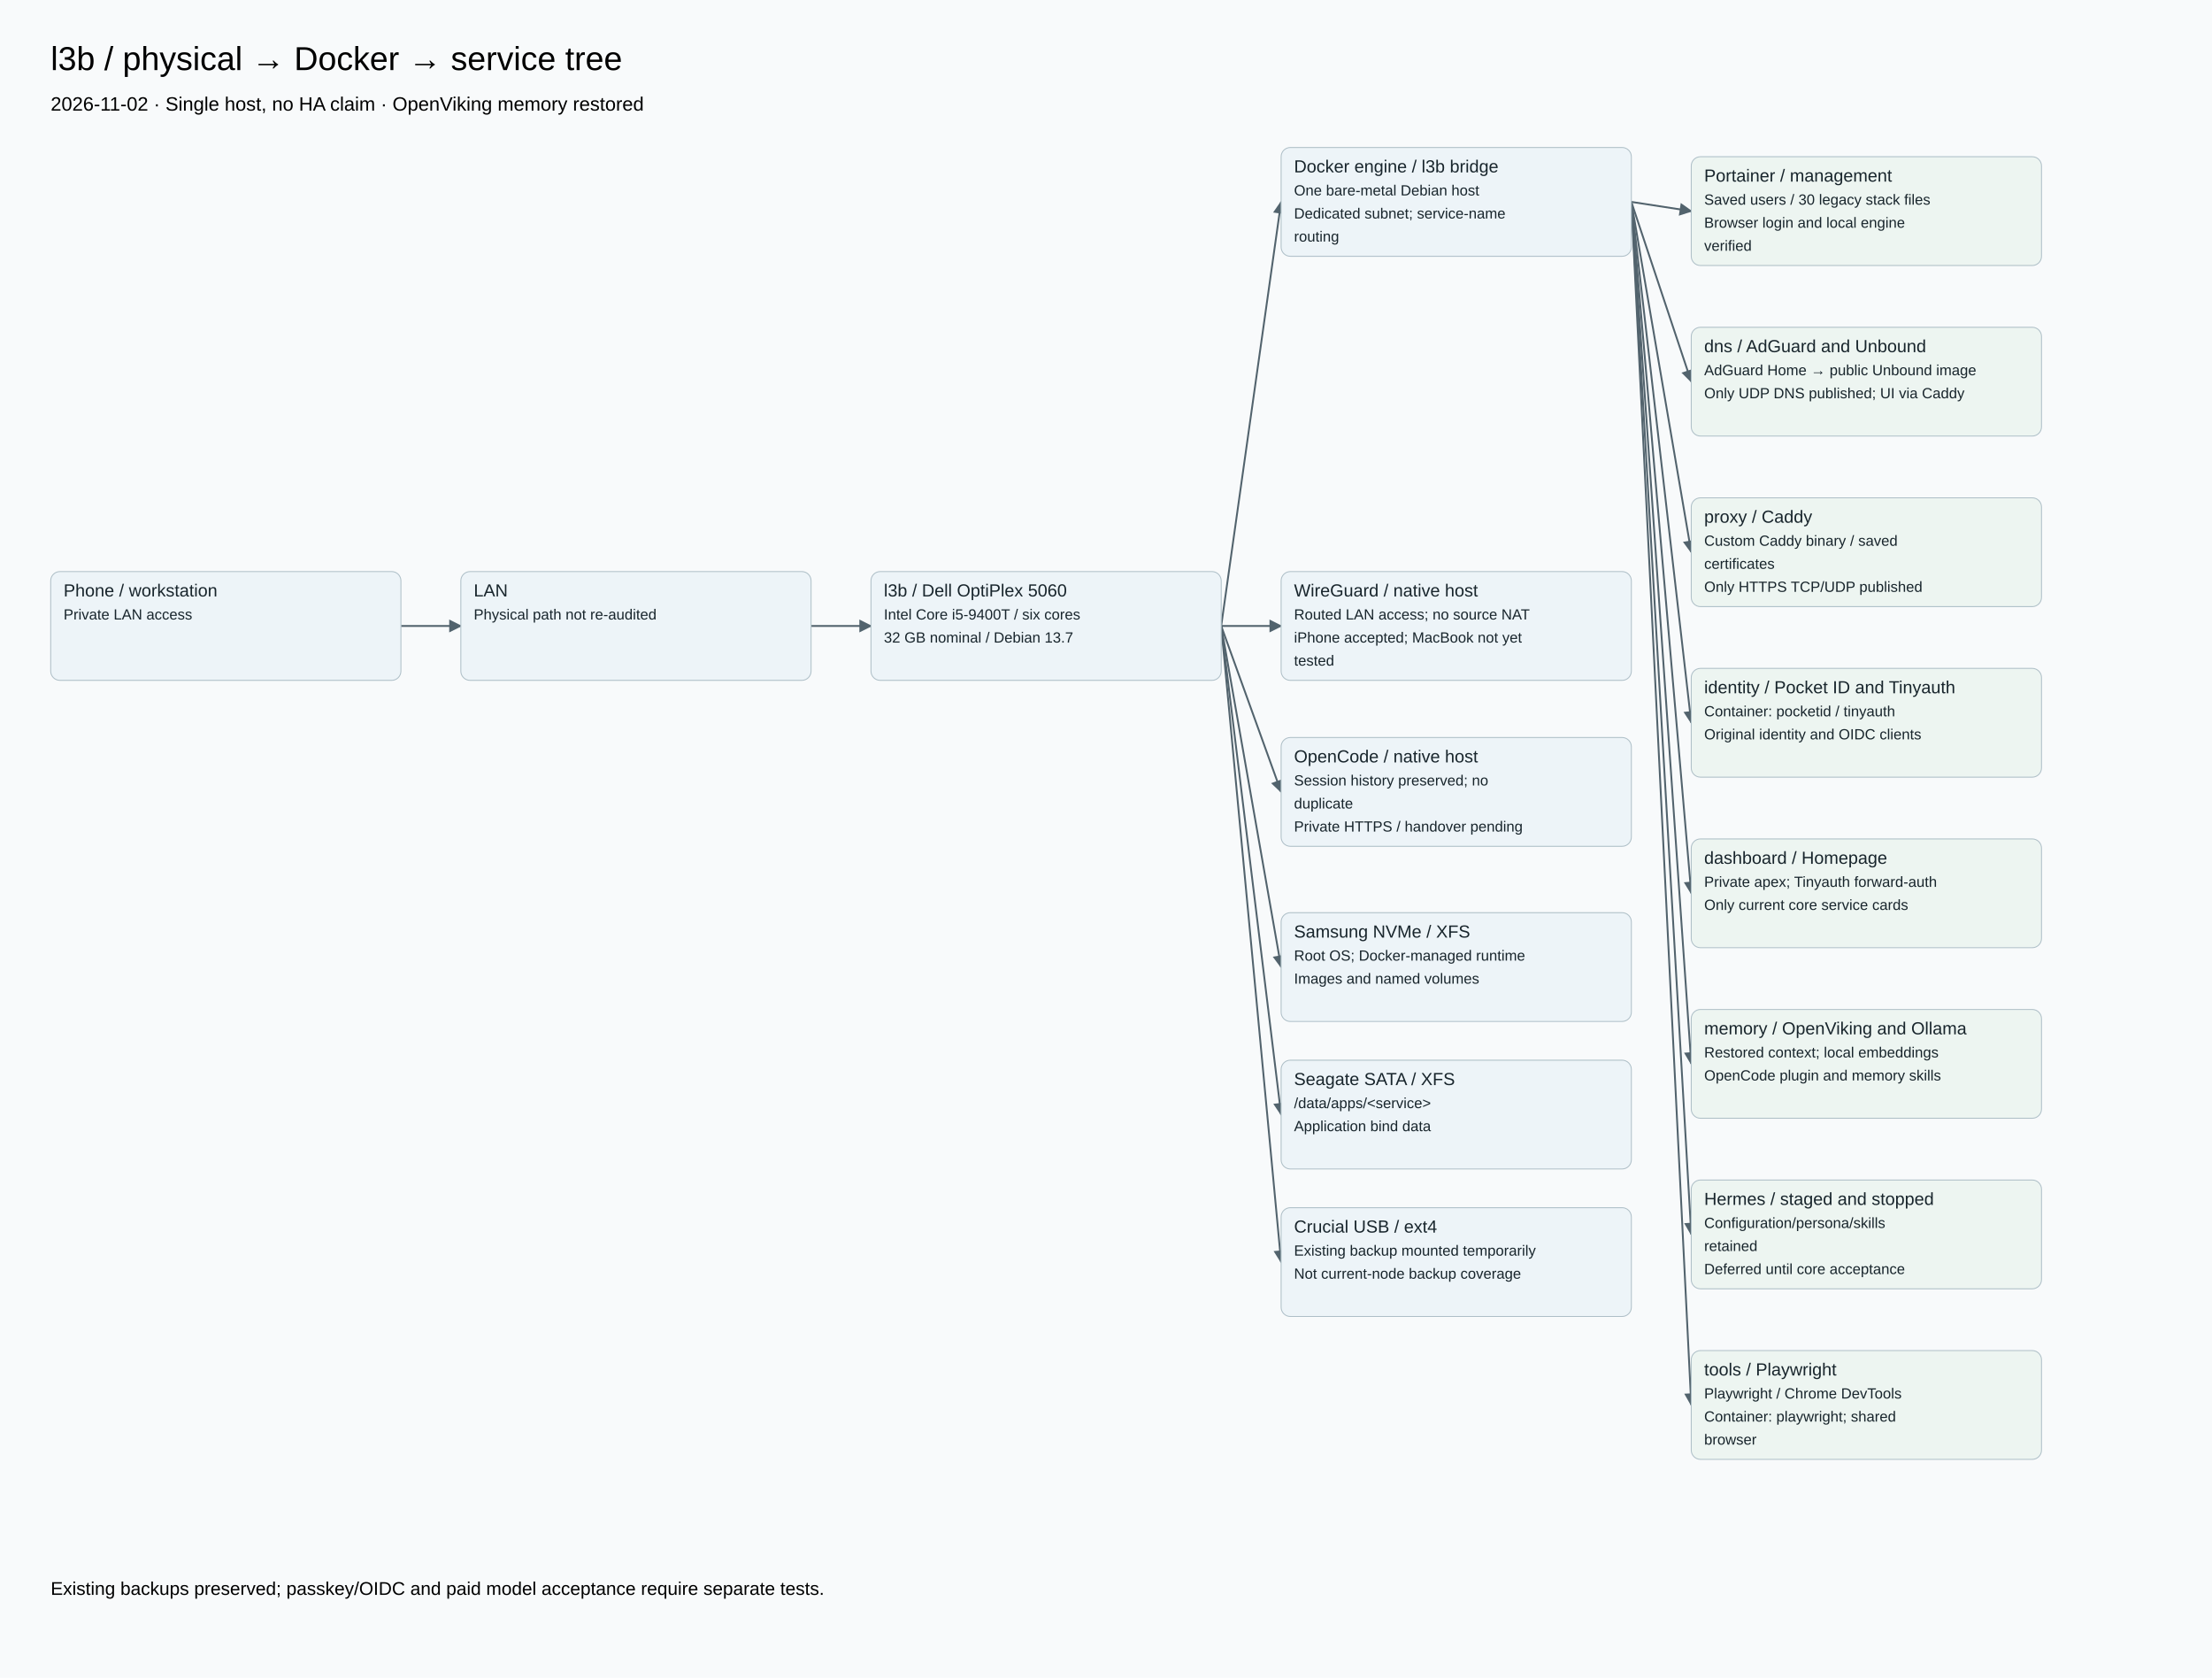
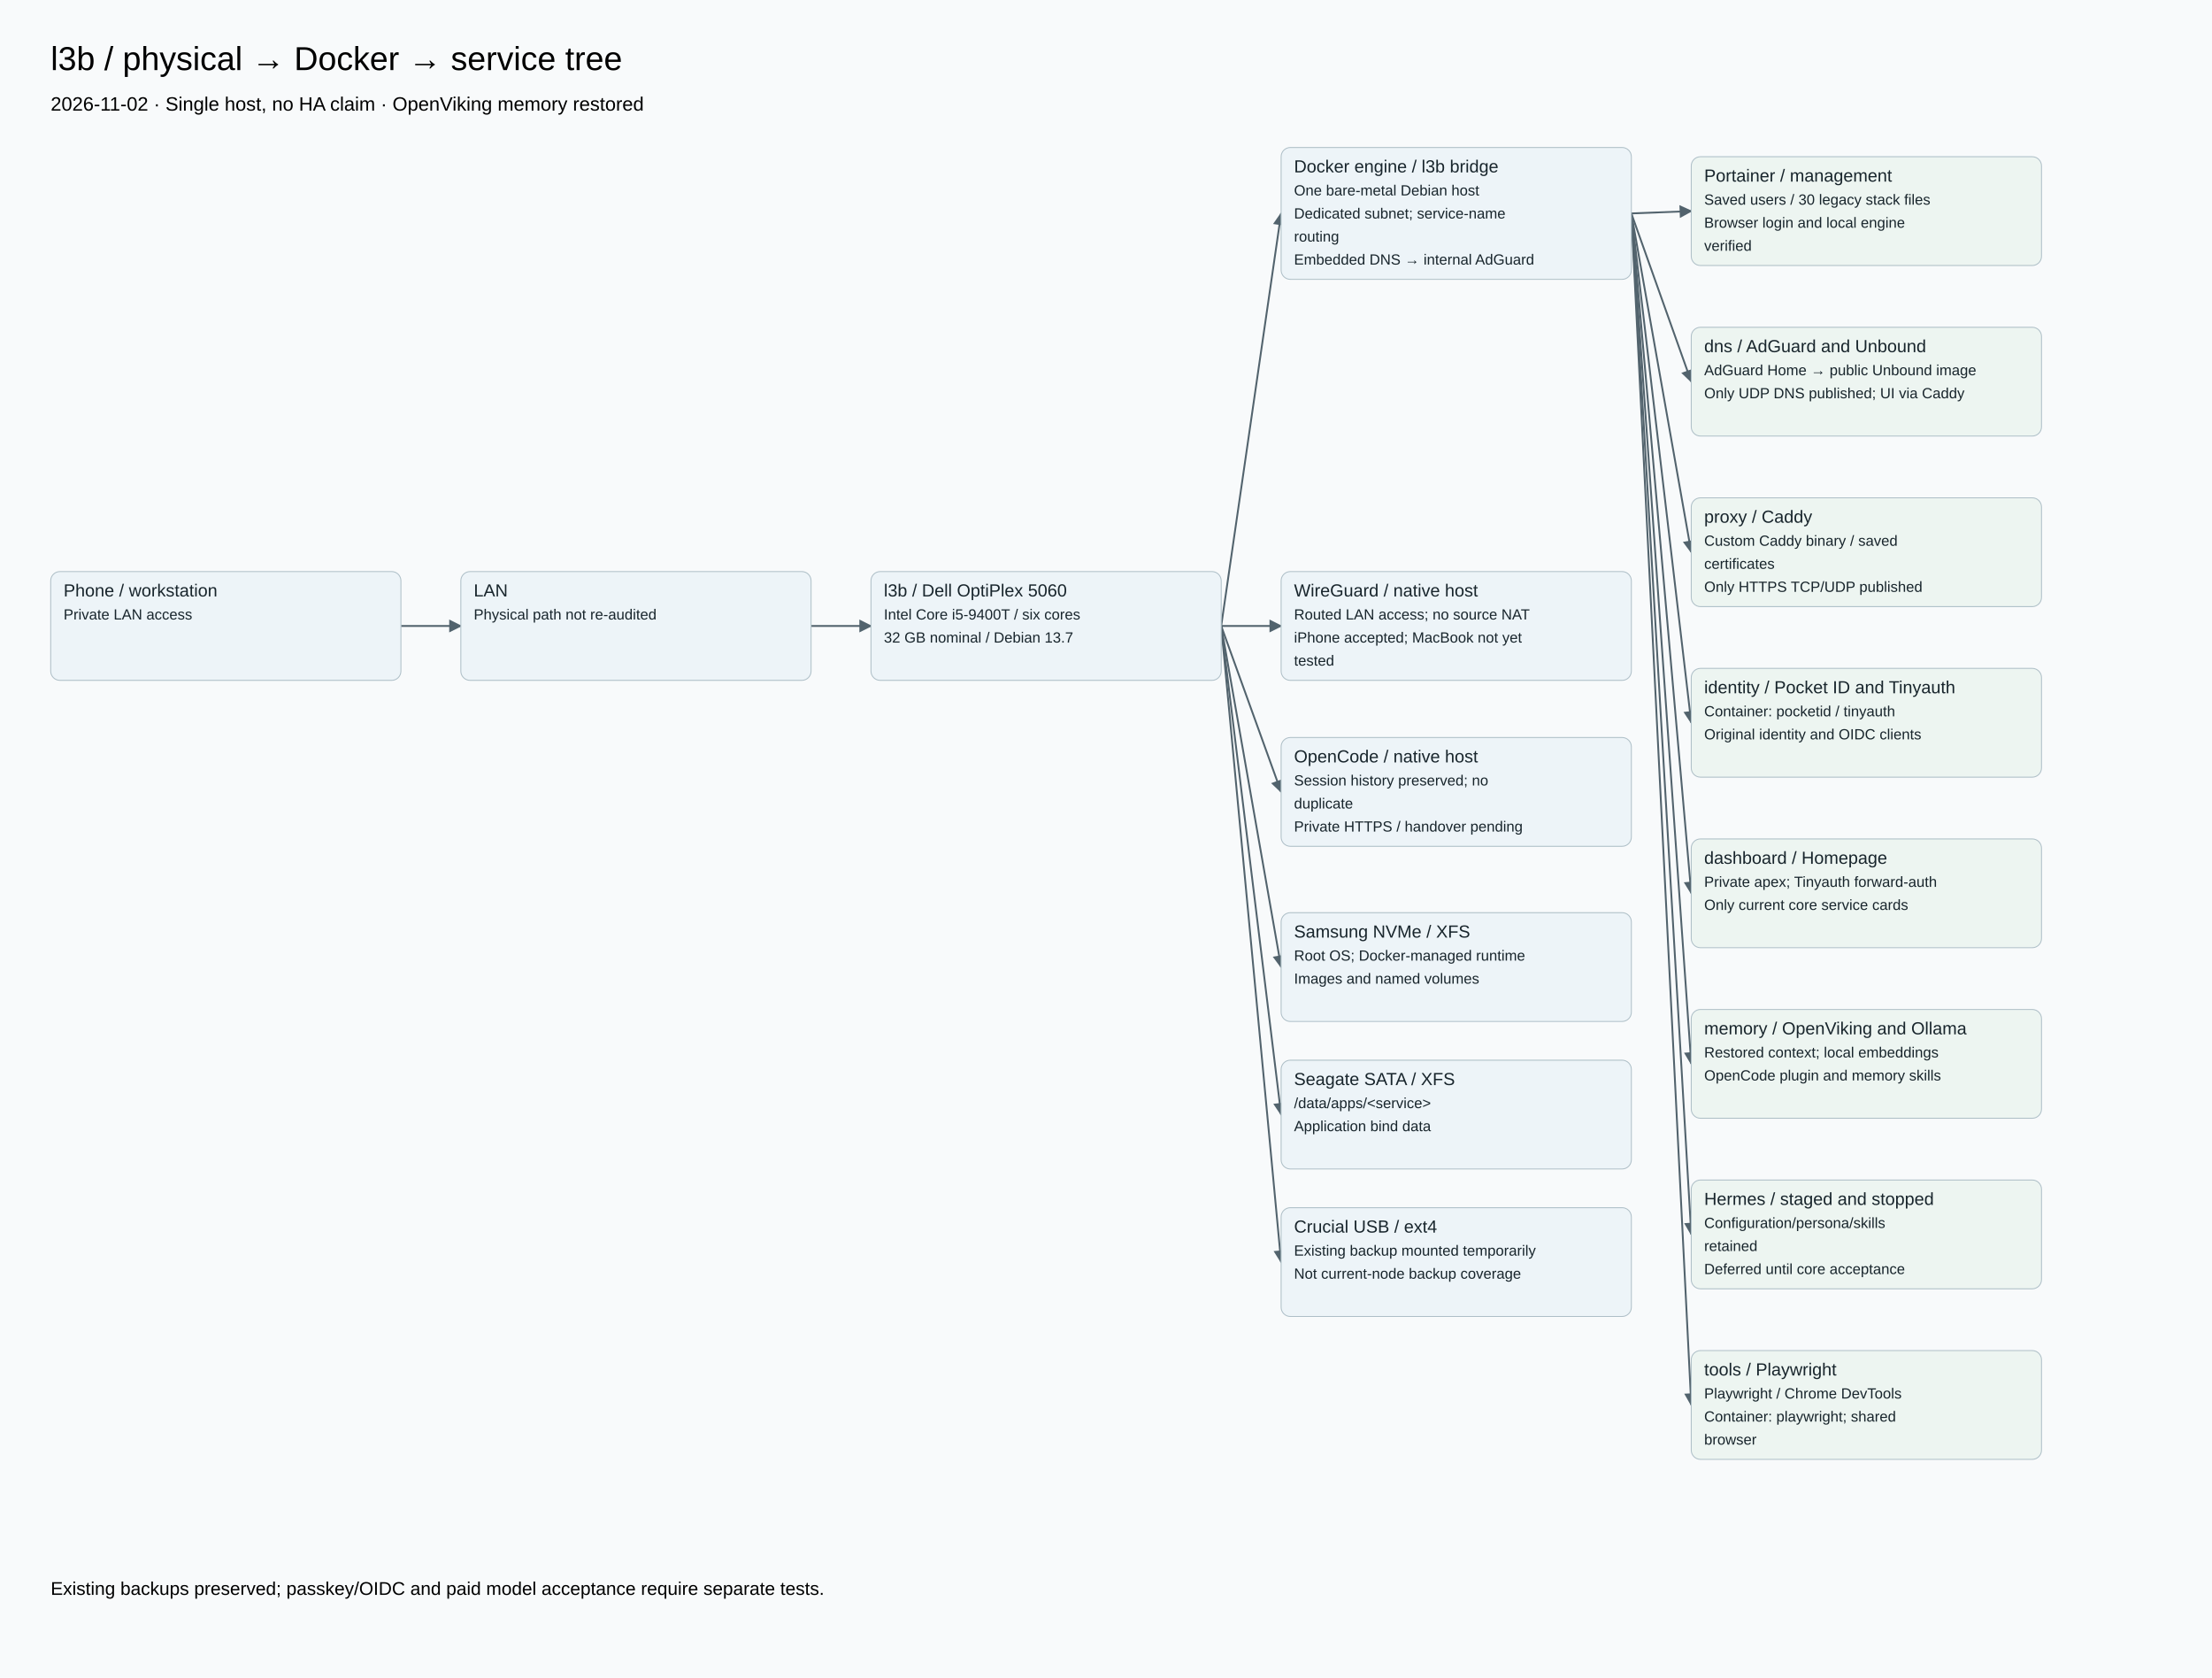
<svg xmlns="http://www.w3.org/2000/svg" width="2400" height="1820" viewBox="0 0 2400 1820" role="img">
  <defs>
    <marker id="arrow" viewBox="0 0 10 10" refX="9" refY="5" markerWidth="7" markerHeight="7" orient="auto-start-reverse">
      <path d="M0 0L10 5L0 10z" fill="#52636d" />
    </marker>
  </defs>
  <rect width="2400" height="1820" fill="#f8fafb" />
  <g font-family="Arial, sans-serif">
    <text x="55" y="76" font-size="36">l3b / physical → Docker → service tree</text>
    <text x="55" y="120" font-size="21">2026-11-02 · Single host, no HA claim · OpenViking memory restored</text>
    <path d="M435 679L500 679" fill="none" stroke="#52636d" stroke-width="2" marker-end="url(#arrow)" />
    <path d="M880 679L945 679" fill="none" stroke="#52636d" stroke-width="2" marker-end="url(#arrow)" />
-     <path d="M1325 679L1390 219" fill="none" stroke="#52636d" stroke-width="2" marker-end="url(#arrow)" />
+     <path d="M1325 679L1390 231.5" fill="none" stroke="#52636d" stroke-width="2" marker-end="url(#arrow)" />
    <path d="M1325 679L1390 679" fill="none" stroke="#52636d" stroke-width="2" marker-end="url(#arrow)" />
    <path d="M1325 679L1390 859" fill="none" stroke="#52636d" stroke-width="2" marker-end="url(#arrow)" />
    <path d="M1325 679L1390 1049" fill="none" stroke="#52636d" stroke-width="2" marker-end="url(#arrow)" />
    <path d="M1325 679L1390 1209" fill="none" stroke="#52636d" stroke-width="2" marker-end="url(#arrow)" />
    <path d="M1325 679L1390 1369" fill="none" stroke="#52636d" stroke-width="2" marker-end="url(#arrow)" />
-     <path d="M1770 219L1835 229" fill="none" stroke="#52636d" stroke-width="2" marker-end="url(#arrow)" />
-     <path d="M1770 219L1835 414" fill="none" stroke="#52636d" stroke-width="2" marker-end="url(#arrow)" />
-     <path d="M1770 219L1835 599" fill="none" stroke="#52636d" stroke-width="2" marker-end="url(#arrow)" />
-     <path d="M1770 219L1835 784" fill="none" stroke="#52636d" stroke-width="2" marker-end="url(#arrow)" />
-     <path d="M1770 219L1835 969" fill="none" stroke="#52636d" stroke-width="2" marker-end="url(#arrow)" />
-     <path d="M1770 219L1835 1154" fill="none" stroke="#52636d" stroke-width="2" marker-end="url(#arrow)" />
-     <path d="M1770 219L1835 1339" fill="none" stroke="#52636d" stroke-width="2" marker-end="url(#arrow)" />
-     <path d="M1770 219L1835 1524" fill="none" stroke="#52636d" stroke-width="2" marker-end="url(#arrow)" />
+     <path d="M1770 231.5L1835 229" fill="none" stroke="#52636d" stroke-width="2" marker-end="url(#arrow)" />
+     <path d="M1770 231.5L1835 414" fill="none" stroke="#52636d" stroke-width="2" marker-end="url(#arrow)" />
+     <path d="M1770 231.5L1835 599" fill="none" stroke="#52636d" stroke-width="2" marker-end="url(#arrow)" />
+     <path d="M1770 231.5L1835 784" fill="none" stroke="#52636d" stroke-width="2" marker-end="url(#arrow)" />
+     <path d="M1770 231.5L1835 969" fill="none" stroke="#52636d" stroke-width="2" marker-end="url(#arrow)" />
+     <path d="M1770 231.5L1835 1154" fill="none" stroke="#52636d" stroke-width="2" marker-end="url(#arrow)" />
+     <path d="M1770 231.5L1835 1339" fill="none" stroke="#52636d" stroke-width="2" marker-end="url(#arrow)" />
+     <path d="M1770 231.5L1835 1524" fill="none" stroke="#52636d" stroke-width="2" marker-end="url(#arrow)" />
    <g data-node="true">
      <rect x="55" y="620" width="380" height="118" rx="10" fill="#edf4f8" stroke="#aebfc7" />
      <text x="69" y="647" font-size="19" fill="#18252c">Phone / workstation</text>
      <text x="69" y="672" font-size="16" fill="#18252c">Private LAN access</text>
    </g>
    <g data-node="true">
      <rect x="500" y="620" width="380" height="118" rx="10" fill="#edf4f8" stroke="#aebfc7" />
      <text x="514" y="647" font-size="19" fill="#18252c">LAN</text>
      <text x="514" y="672" font-size="16" fill="#18252c">Physical path not re-audited</text>
    </g>
    <g data-node="true">
      <rect x="945" y="620" width="380" height="118" rx="10" fill="#edf4f8" stroke="#aebfc7" />
      <text x="959" y="647" font-size="19" fill="#18252c">l3b / Dell OptiPlex 5060</text>
      <text x="959" y="672" font-size="16" fill="#18252c">Intel Core i5-9400T / six cores</text>
      <text x="959" y="697" font-size="16" fill="#18252c">32 GB nominal / Debian 13.7</text>
    </g>
    <g data-node="true">
-       <rect x="1390" y="160" width="380" height="118" rx="10" fill="#edf4f8" stroke="#aebfc7" />
+       <rect x="1390" y="160" width="380" height="143" rx="10" fill="#edf4f8" stroke="#aebfc7" />
      <text x="1404" y="187" font-size="19" fill="#18252c">Docker engine / l3b bridge</text>
      <text x="1404" y="212" font-size="16" fill="#18252c">One bare-metal Debian host</text>
      <text x="1404" y="237" font-size="16" fill="#18252c">Dedicated subnet; service-name</text>
      <text x="1404" y="262" font-size="16" fill="#18252c">routing</text>
+       <text x="1404" y="287" font-size="16" fill="#18252c">Embedded DNS → internal AdGuard</text>
    </g>
    <g data-node="true">
      <rect x="1390" y="620" width="380" height="118" rx="10" fill="#edf4f8" stroke="#aebfc7" />
      <text x="1404" y="647" font-size="19" fill="#18252c">WireGuard / native host</text>
      <text x="1404" y="672" font-size="16" fill="#18252c">Routed LAN access; no source NAT</text>
      <text x="1404" y="697" font-size="16" fill="#18252c">iPhone accepted; MacBook not yet</text>
      <text x="1404" y="722" font-size="16" fill="#18252c">tested</text>
    </g>
    <g data-node="true">
      <rect x="1390" y="800" width="380" height="118" rx="10" fill="#edf4f8" stroke="#aebfc7" />
      <text x="1404" y="827" font-size="19" fill="#18252c">OpenCode / native host</text>
      <text x="1404" y="852" font-size="16" fill="#18252c">Session history preserved; no</text>
      <text x="1404" y="877" font-size="16" fill="#18252c">duplicate</text>
      <text x="1404" y="902" font-size="16" fill="#18252c">Private HTTPS / handover pending</text>
    </g>
    <g data-node="true">
      <rect x="1390" y="990" width="380" height="118" rx="10" fill="#edf4f8" stroke="#aebfc7" />
      <text x="1404" y="1017" font-size="19" fill="#18252c">Samsung NVMe / XFS</text>
      <text x="1404" y="1042" font-size="16" fill="#18252c">Root OS; Docker-managed runtime</text>
      <text x="1404" y="1067" font-size="16" fill="#18252c">Images and named volumes</text>
    </g>
    <g data-node="true">
      <rect x="1390" y="1150" width="380" height="118" rx="10" fill="#edf4f8" stroke="#aebfc7" />
      <text x="1404" y="1177" font-size="19" fill="#18252c">Seagate SATA / XFS</text>
      <text x="1404" y="1202" font-size="16" fill="#18252c">/data/apps/&lt;service&gt;</text>
      <text x="1404" y="1227" font-size="16" fill="#18252c">Application bind data</text>
    </g>
    <g data-node="true">
      <rect x="1390" y="1310" width="380" height="118" rx="10" fill="#edf4f8" stroke="#aebfc7" />
      <text x="1404" y="1337" font-size="19" fill="#18252c">Crucial USB / ext4</text>
      <text x="1404" y="1362" font-size="16" fill="#18252c">Existing backup mounted temporarily</text>
      <text x="1404" y="1387" font-size="16" fill="#18252c">Not current-node backup coverage</text>
    </g>
    <g data-node="true">
      <rect x="1835" y="170" width="380" height="118" rx="10" fill="#edf5f1" stroke="#aebfc7" />
      <text x="1849" y="197" font-size="19" fill="#18252c">Portainer / management</text>
      <text x="1849" y="222" font-size="16" fill="#18252c">Saved users / 30 legacy stack files</text>
      <text x="1849" y="247" font-size="16" fill="#18252c">Browser login and local engine</text>
      <text x="1849" y="272" font-size="16" fill="#18252c">verified</text>
    </g>
    <g data-node="true">
      <rect x="1835" y="355" width="380" height="118" rx="10" fill="#edf5f1" stroke="#aebfc7" />
      <text x="1849" y="382" font-size="19" fill="#18252c">dns / AdGuard and Unbound</text>
      <text x="1849" y="407" font-size="16" fill="#18252c">AdGuard Home → public Unbound image</text>
      <text x="1849" y="432" font-size="16" fill="#18252c">Only UDP DNS published; UI via Caddy</text>
    </g>
    <g data-node="true">
      <rect x="1835" y="540" width="380" height="118" rx="10" fill="#edf5f1" stroke="#aebfc7" />
      <text x="1849" y="567" font-size="19" fill="#18252c">proxy / Caddy</text>
      <text x="1849" y="592" font-size="16" fill="#18252c">Custom Caddy binary / saved</text>
      <text x="1849" y="617" font-size="16" fill="#18252c">certificates</text>
      <text x="1849" y="642" font-size="16" fill="#18252c">Only HTTPS TCP/UDP published</text>
    </g>
    <g data-node="true">
      <rect x="1835" y="725" width="380" height="118" rx="10" fill="#edf5f1" stroke="#aebfc7" />
      <text x="1849" y="752" font-size="19" fill="#18252c">identity / Pocket ID and Tinyauth</text>
      <text x="1849" y="777" font-size="16" fill="#18252c">Container: pocketid / tinyauth</text>
      <text x="1849" y="802" font-size="16" fill="#18252c">Original identity and OIDC clients</text>
    </g>
    <g data-node="true">
      <rect x="1835" y="910" width="380" height="118" rx="10" fill="#edf5f1" stroke="#aebfc7" />
      <text x="1849" y="937" font-size="19" fill="#18252c">dashboard / Homepage</text>
      <text x="1849" y="962" font-size="16" fill="#18252c">Private apex; Tinyauth forward-auth</text>
      <text x="1849" y="987" font-size="16" fill="#18252c">Only current core service cards</text>
    </g>
    <g data-node="true">
      <rect x="1835" y="1095" width="380" height="118" rx="10" fill="#edf5f1" stroke="#aebfc7" />
      <text x="1849" y="1122" font-size="19" fill="#18252c">memory / OpenViking and Ollama</text>
      <text x="1849" y="1147" font-size="16" fill="#18252c">Restored context; local embeddings</text>
      <text x="1849" y="1172" font-size="16" fill="#18252c">OpenCode plugin and memory skills</text>
    </g>
    <g data-node="true">
      <rect x="1835" y="1280" width="380" height="118" rx="10" fill="#edf5f1" stroke="#aebfc7" />
      <text x="1849" y="1307" font-size="19" fill="#18252c">Hermes / staged and stopped</text>
      <text x="1849" y="1332" font-size="16" fill="#18252c">Configuration/persona/skills</text>
      <text x="1849" y="1357" font-size="16" fill="#18252c">retained</text>
      <text x="1849" y="1382" font-size="16" fill="#18252c">Deferred until core acceptance</text>
    </g>
    <g data-node="true">
      <rect x="1835" y="1465" width="380" height="118" rx="10" fill="#edf5f1" stroke="#aebfc7" />
      <text x="1849" y="1492" font-size="19" fill="#18252c">tools / Playwright</text>
      <text x="1849" y="1517" font-size="16" fill="#18252c">Playwright / Chrome DevTools</text>
      <text x="1849" y="1542" font-size="16" fill="#18252c">Container: playwright; shared</text>
      <text x="1849" y="1567" font-size="16" fill="#18252c">browser</text>
    </g>
    <text x="55" y="1730" font-size="20">Existing backups preserved; passkey/OIDC and paid model acceptance require separate tests.</text>
  </g>
</svg>
